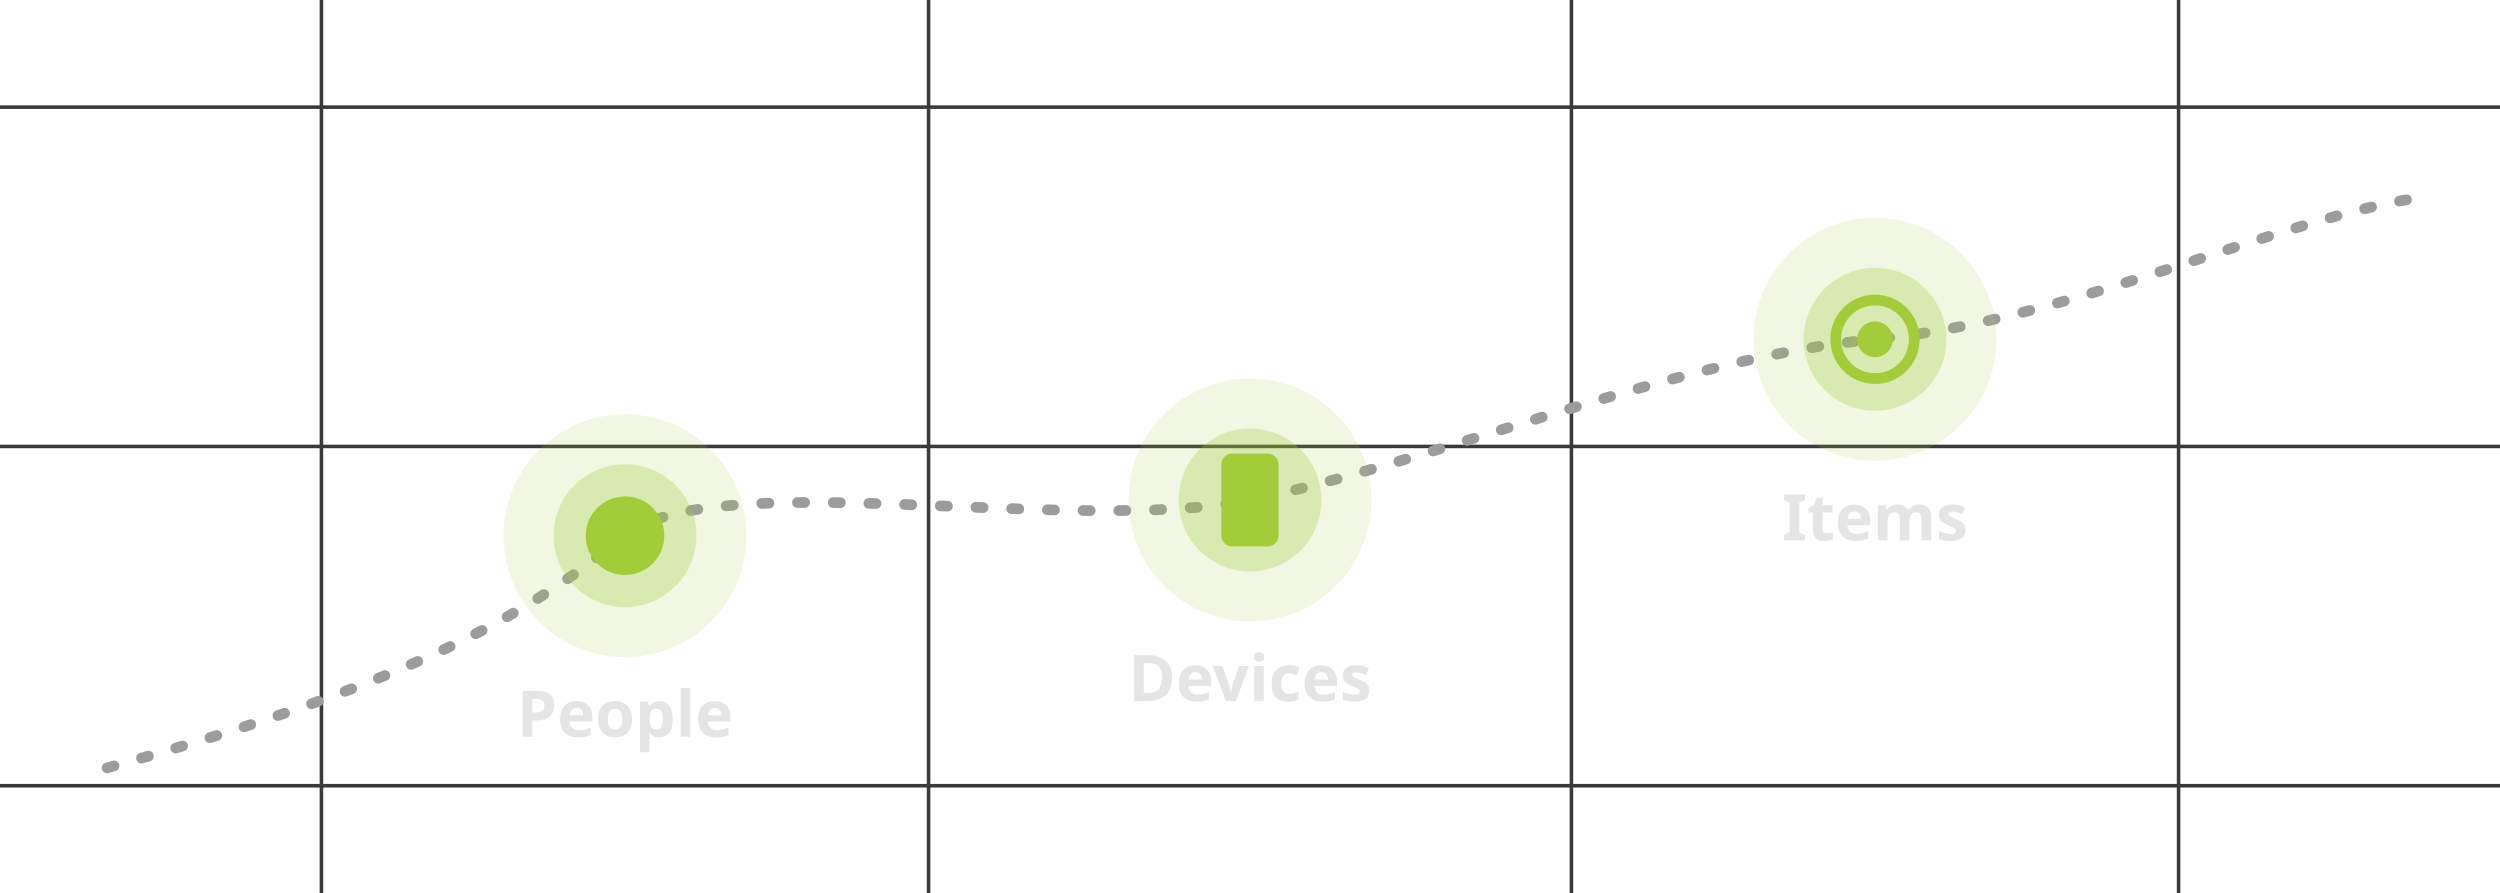
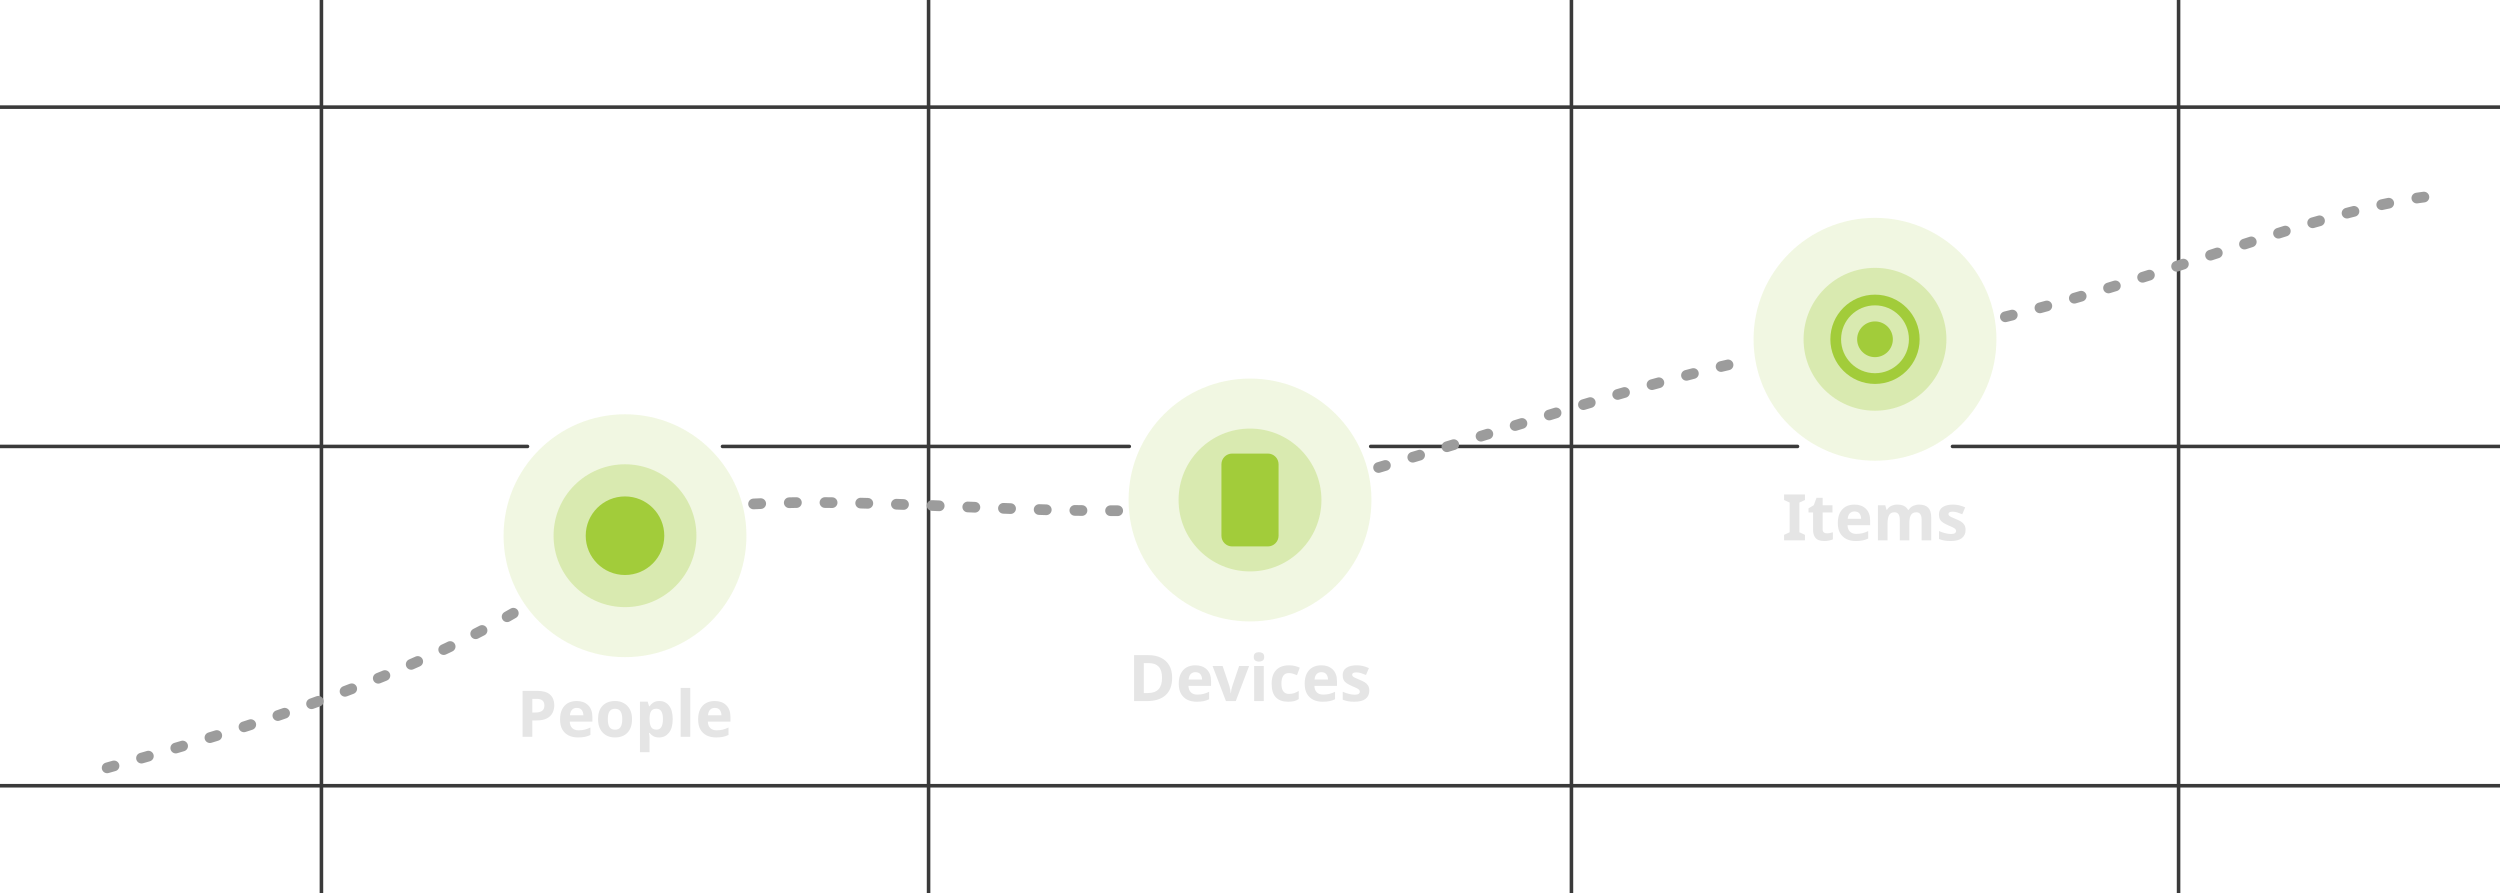
<svg xmlns="http://www.w3.org/2000/svg" viewBox="0 0 700 250" width="700" height="250" role="img" aria-label="Three pins on a map: People, Devices, Items">
-   <path d="M0 30H700M0 125H700M0 220H700M90 0V250M260 0V250M440 0V250M610 0V250" fill="none" stroke="#3A3A3A" stroke-width="1" stroke-linecap="round" stroke-linejoin="round" />
-   <path d="M30 215 C120 190 150 170 175 150 S300 150 350 140 S470 100 525 95 S640 60 680 55" fill="none" stroke="#9C9C9C" stroke-width="3" stroke-dasharray="2 8" stroke-linecap="round" stroke-linejoin="round" />
+   <path d="M0 30H700M0 220H700M90 0V250M260 0V250M440 0V250M610 0V250" fill="none" stroke="#3A3A3A" stroke-width="1" stroke-linecap="round" stroke-linejoin="round" />
+   <path d="M0 125H147.7M202.3 125H316.2M383.8 125H503.3M546.7 125H700" fill="none" stroke="#3A3A3A" stroke-width="1" stroke-linecap="round" stroke-linejoin="round" />
+   <path d="M30.0 215.0 C88.6 198.7 121.7 184.6 144.6 171.2M211.0 141.1 C240.2 139.5 279.7 143.2 313.0 143.0M386.0 130.9 C418.3 121.4 454.6 108.8 488.4 101.1M561.5 88.7 C605.2 78.1 648.7 58.9 680.0 55.0" fill="none" stroke="#9C9C9C" stroke-width="3" stroke-dasharray="2 8" stroke-linecap="round" stroke-linejoin="round" />
  <circle cx="175" cy="150" r="34" fill="#A2CC3A" opacity="0.15" />
  <circle cx="175" cy="150" r="20" fill="#A2CC3A" opacity="0.3" />
  <circle cx="350" cy="140" r="34" fill="#A2CC3A" opacity="0.15" />
  <circle cx="350" cy="140" r="20" fill="#A2CC3A" opacity="0.3" />
  <circle cx="525" cy="95" r="34" fill="#A2CC3A" opacity="0.15" />
  <circle cx="525" cy="95" r="20" fill="#A2CC3A" opacity="0.3" />
  <circle cx="175" cy="150" r="11" fill="#A2CC3A" />
  <rect x="342" y="127" width="16" height="26" rx="3" fill="#A2CC3A" />
  <circle cx="525" cy="95" r="11" fill="none" stroke="#A2CC3A" stroke-width="3" />
  <circle cx="525" cy="95" r="5" fill="#A2CC3A" />
  <text x="175" y="206.3" font-family="IBM Plex Sans" font-size="18" fill="#E5E5E5" text-anchor="middle" font-weight="600">People</text>
  <text x="350" y="196.3" font-family="IBM Plex Sans" font-size="18" fill="#E5E5E5" text-anchor="middle" font-weight="600">Devices</text>
  <text x="525" y="151.3" font-family="IBM Plex Sans" font-size="18" fill="#E5E5E5" text-anchor="middle" font-weight="600">Items</text>
</svg>
